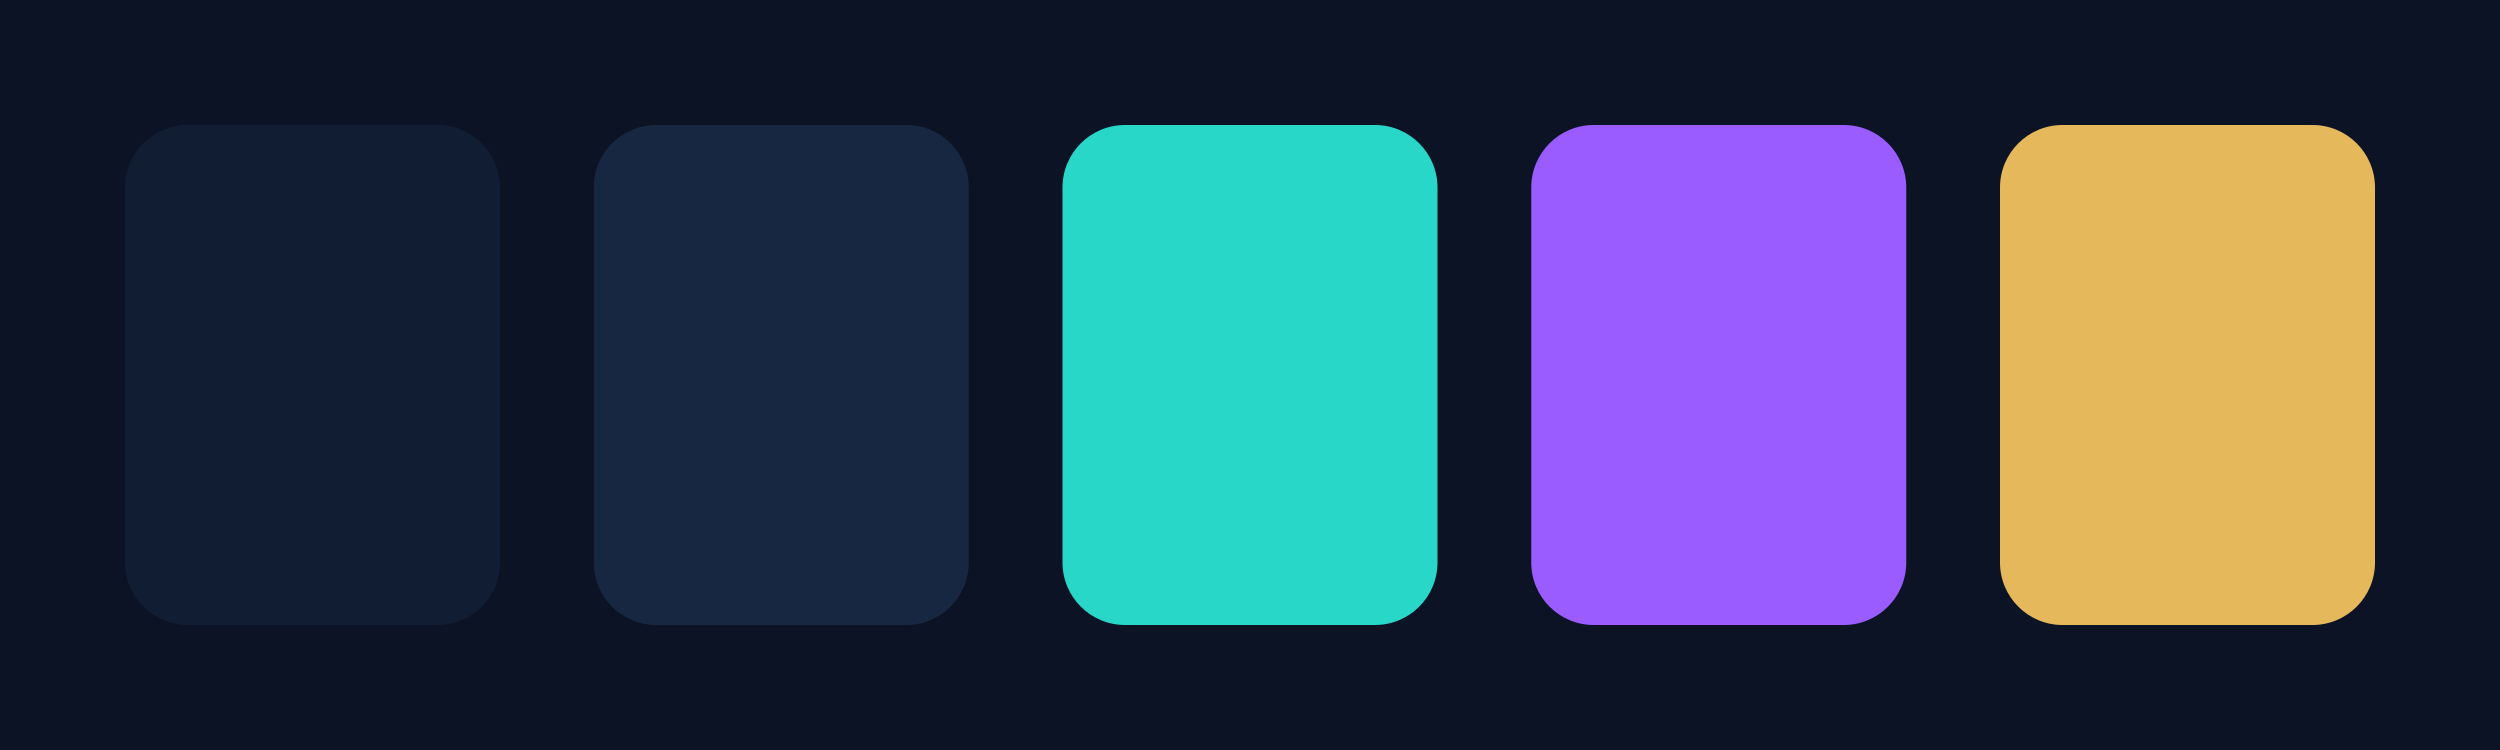
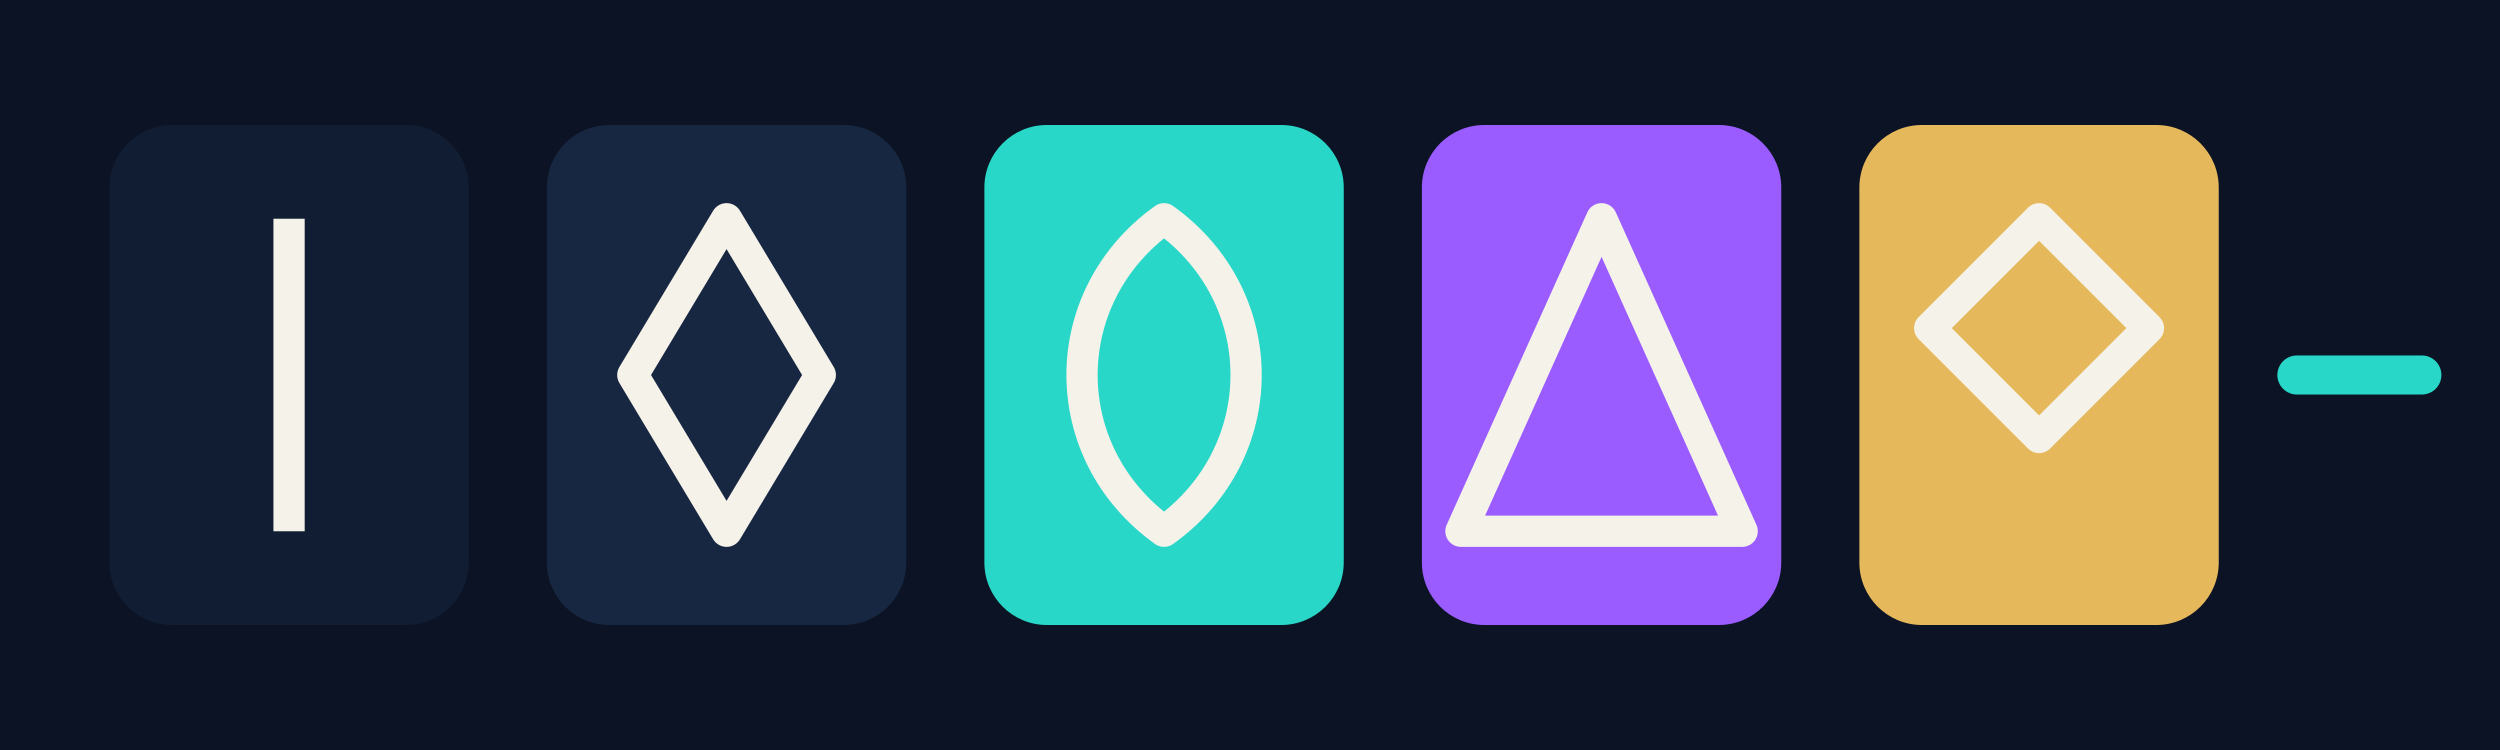
<svg xmlns="http://www.w3.org/2000/svg" width="320" height="96" viewBox="0 0 320 96">
  <rect width="320" height="96" fill="#0B1324" />
-   <rect x="16" y="16" width="48" height="64" rx="8" fill="#111D32" />
-   <rect x="76" y="16" width="48" height="64" rx="8" fill="#182741" />
-   <rect x="136" y="16" width="48" height="64" rx="8" fill="#28D7C7" />
-   <rect x="196" y="16" width="48" height="64" rx="8" fill="#9B5CFF" />
-   <rect x="256" y="16" width="48" height="64" rx="8" fill="#E6B85C" />
+   <rect x="14" y="16" width="46" height="64" rx="8" fill="#111D32" />
+   <rect x="70" y="16" width="46" height="64" rx="8" fill="#182741" />
+   <rect x="126" y="16" width="46" height="64" rx="8" fill="#28D7C7" />
+   <rect x="182" y="16" width="46" height="64" rx="8" fill="#9B5CFF" />
+   <rect x="238" y="16" width="46" height="64" rx="8" fill="#E6B85C" />
+   <path d="M37 28v40M93 28l12 20-12 20-12-20zM149 28c14 10 14 30 0 40-14-10-14-30 0-40zM205 28l18 40h-36zM261 28l14 14-14 14-14-14z" stroke="#F5F2EA" stroke-width="4" fill="none" stroke-linejoin="round" />
+   <path d="M294 48h16" stroke="#28D7C7" stroke-width="5" stroke-linecap="round" />
</svg>
